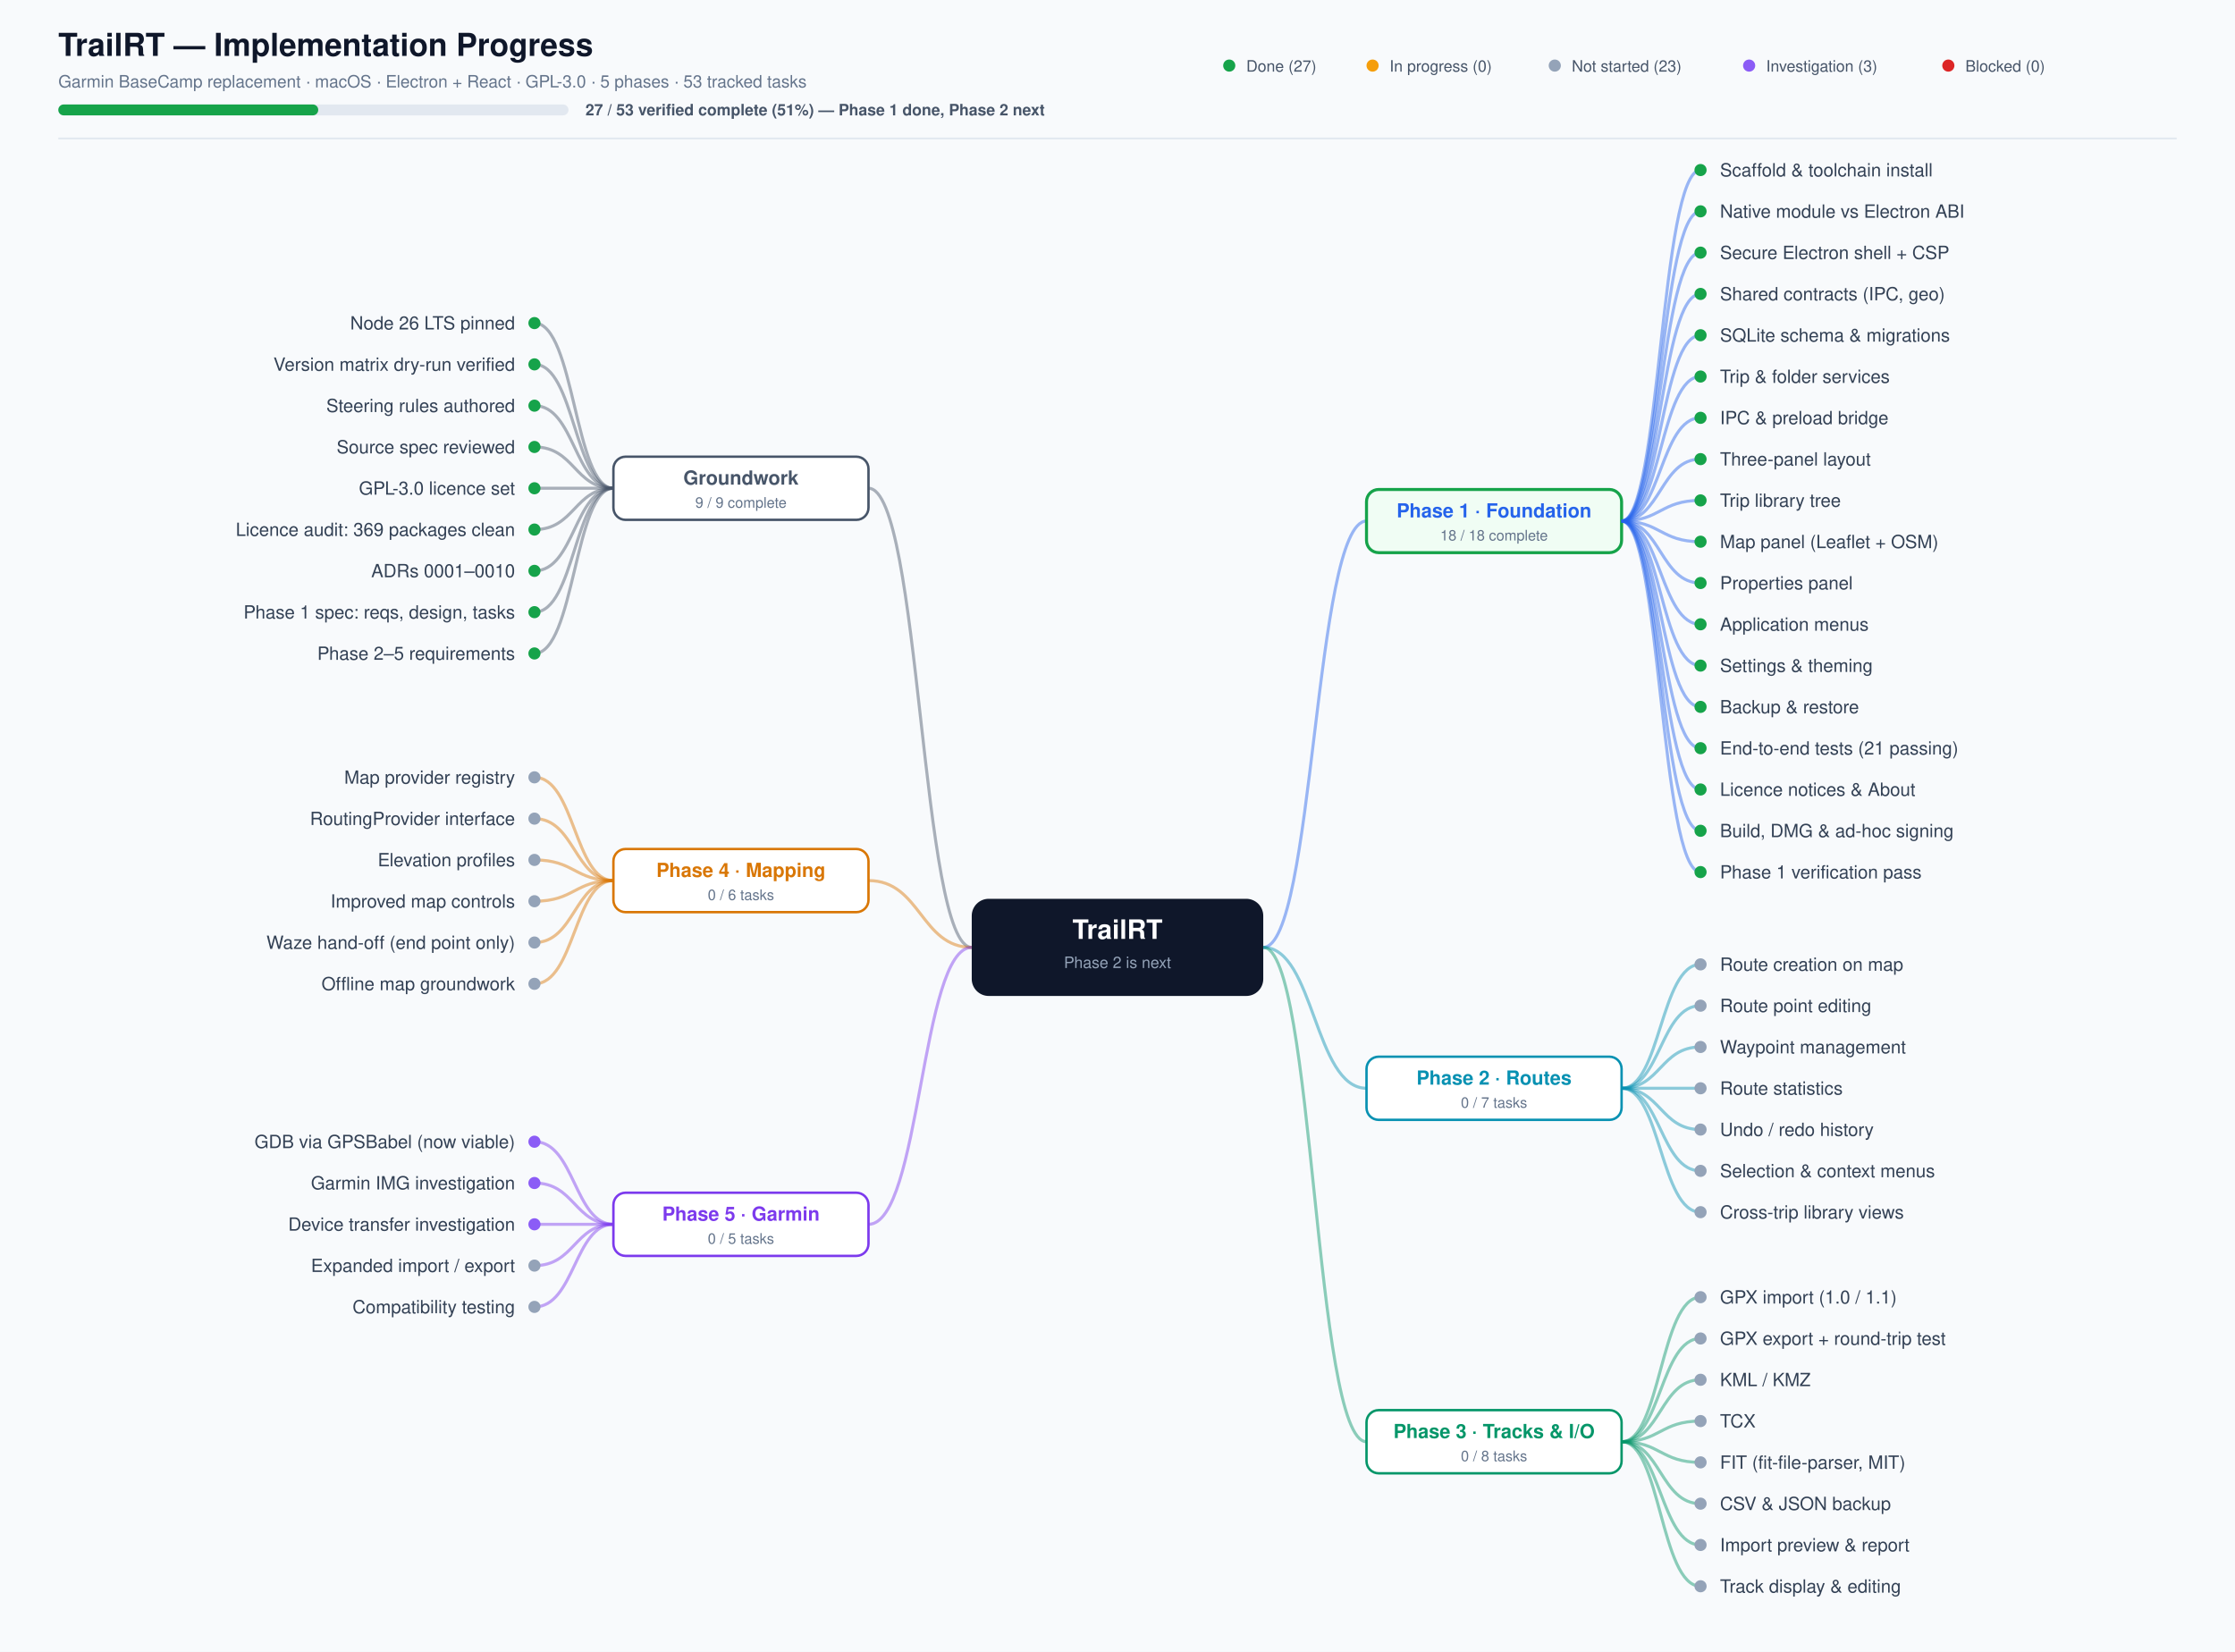
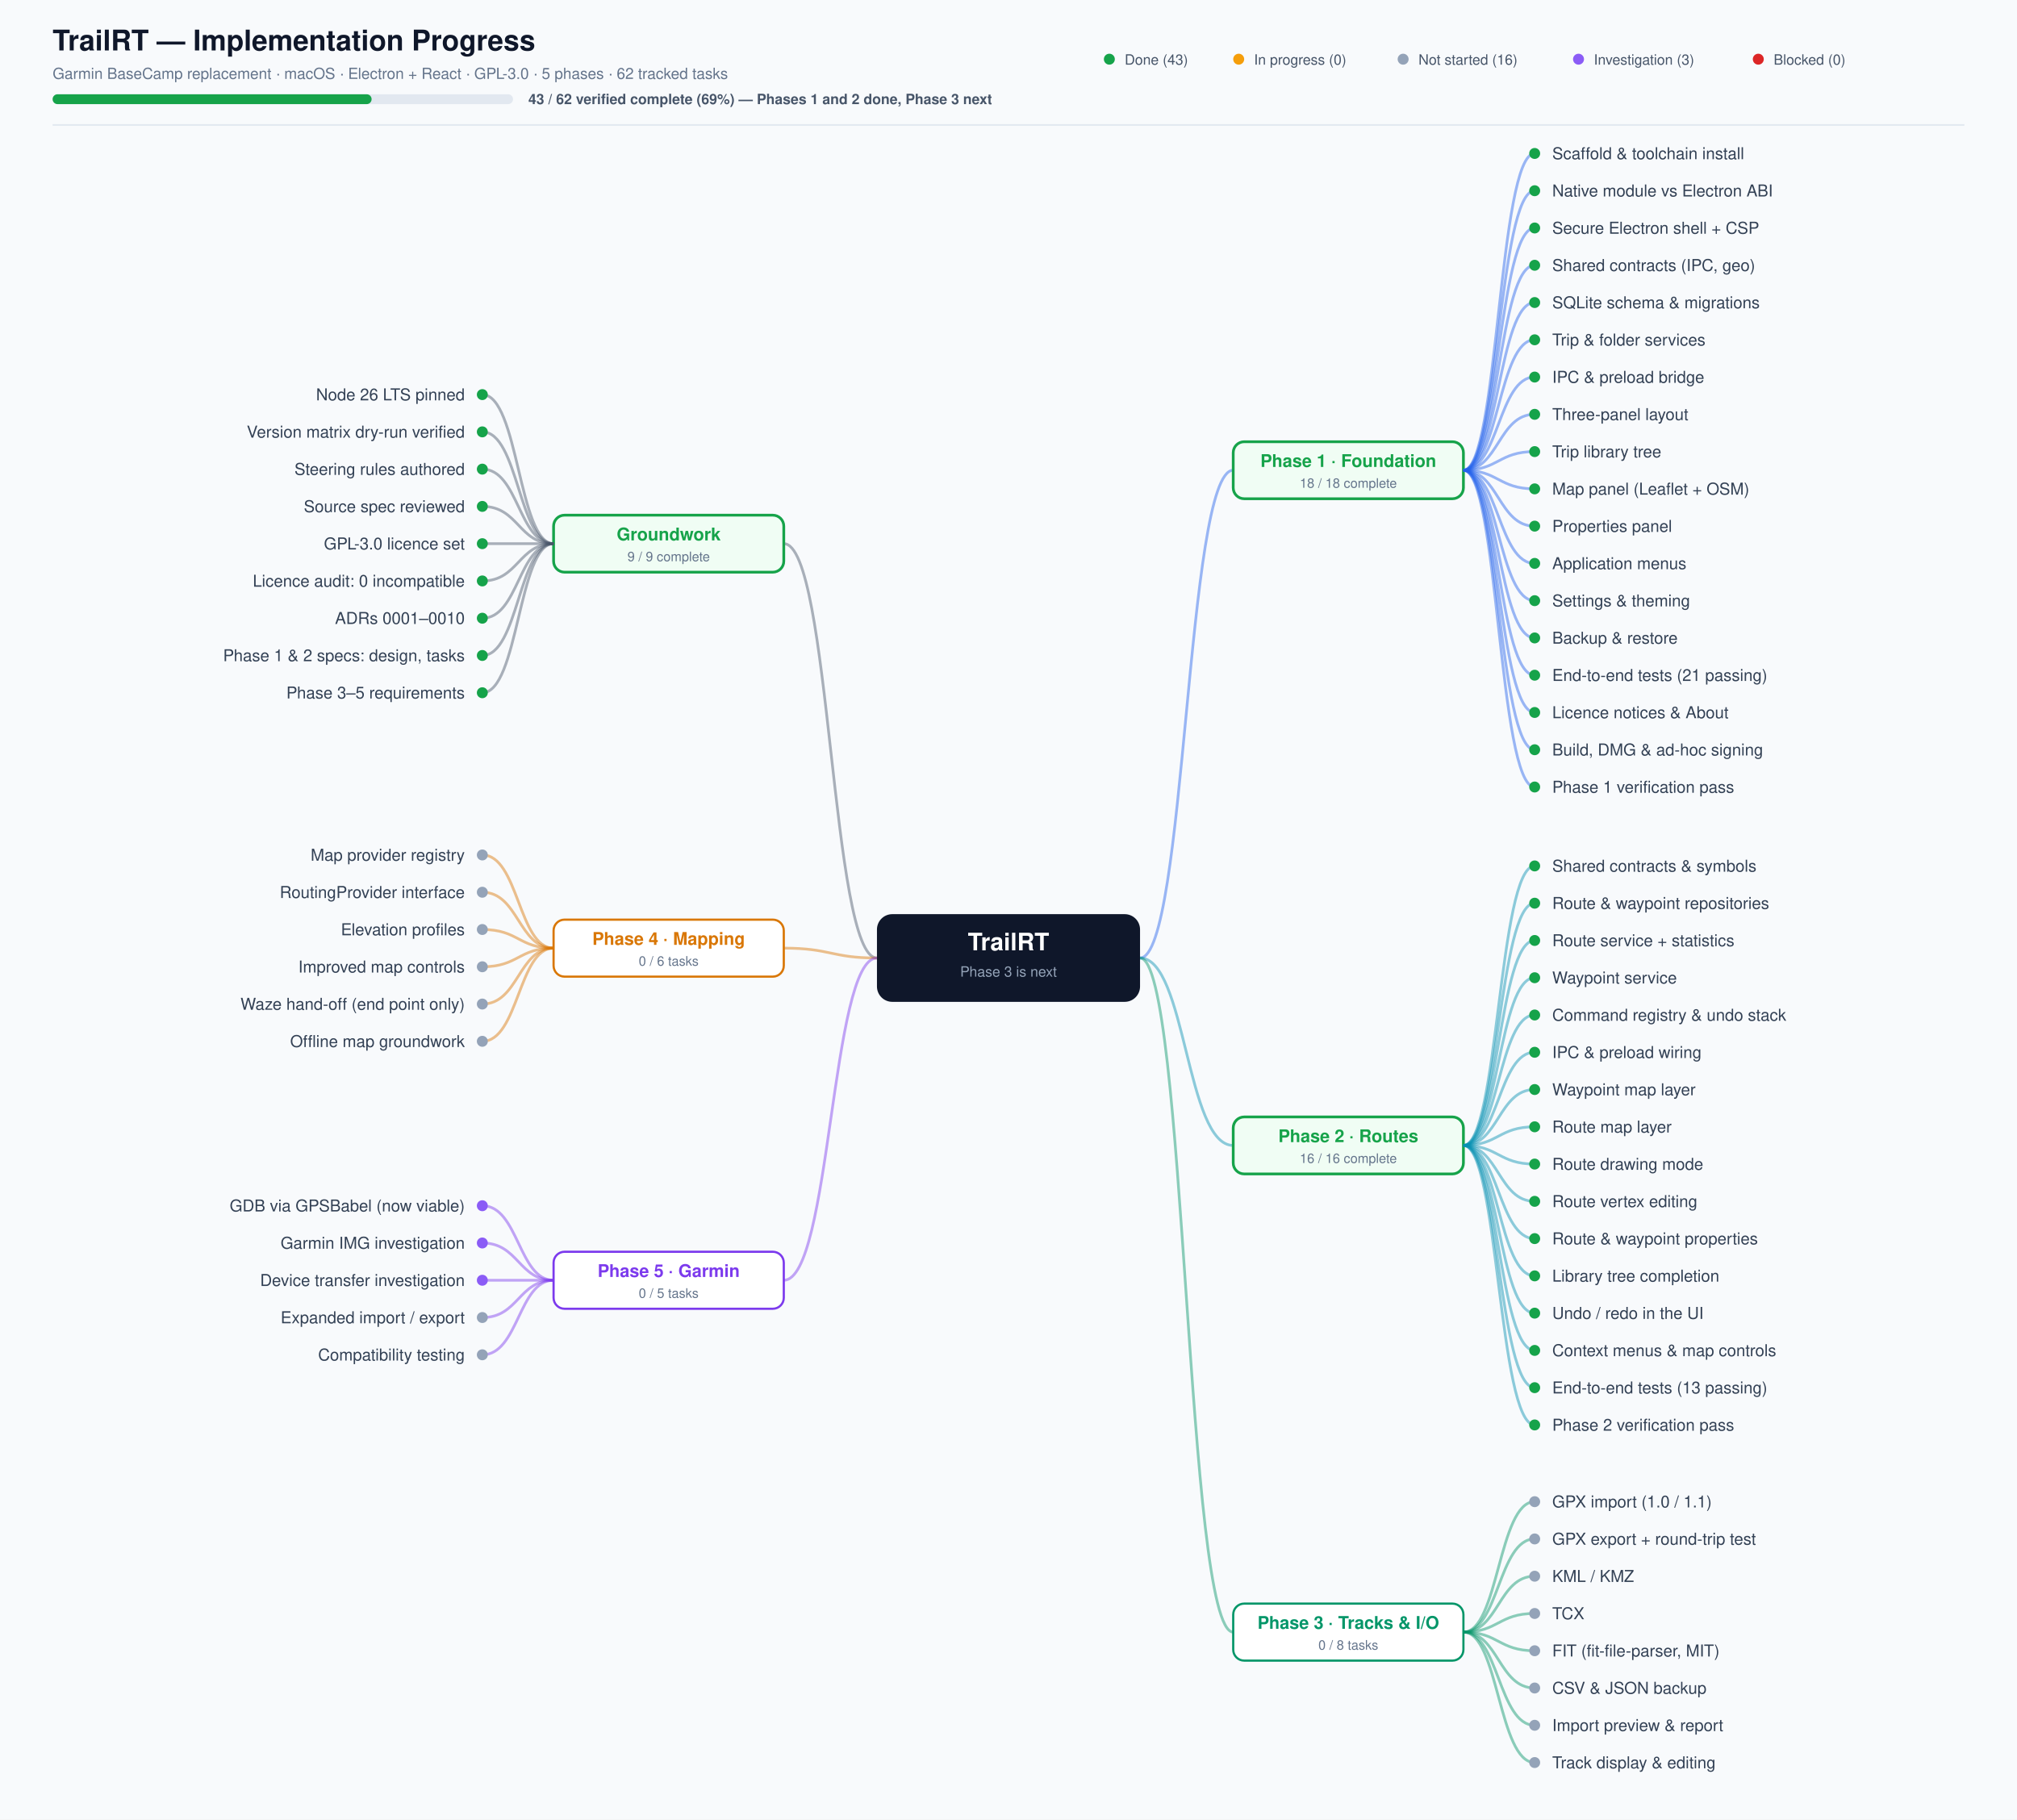
- <svg xmlns="http://www.w3.org/2000/svg" width="1840" height="1360" viewBox="0 0 1840 1360" font-family="-apple-system, BlinkMacSystemFont, 'Segoe UI', Helvetica, Arial, sans-serif">
+ <svg xmlns="http://www.w3.org/2000/svg" width="1840" height="1660" viewBox="0 0 1840 1660" font-family="-apple-system, BlinkMacSystemFont, 'Segoe UI', Helvetica, Arial, sans-serif">
  <style>
    .leaf      { font-size: 15px; fill: #334155; }
    .lr        { text-anchor: start; }
    .ll        { text-anchor: end; }
    .phase     { font-size: 16px; font-weight: 600; text-anchor: middle; }
    .count     { font-size: 12px; fill: #64748b; text-anchor: middle; }
    .link      { fill: none; stroke-width: 2.5; stroke-opacity: 0.45; }
    .legend    { font-size: 13px; fill: #475569; }
    .hdr       { font-size: 26px; font-weight: 700; fill: #0f172a; }
    .sub       { font-size: 14px; fill: #64748b; }
    .pct       { font-size: 13px; font-weight: 600; fill: #475569; }
  </style>
-   <rect width="1840" height="1360" fill="#f8fafc" />
+   <rect width="1840" height="1660" fill="#f8fafc" />
  <text class="hdr" x="48" y="46">TrailRT — Implementation Progress</text>
-   <text class="sub" x="48" y="72">Garmin BaseCamp replacement · macOS · Electron + React · GPL-3.0 · 5 phases · 53 tracked tasks</text>
+   <text class="sub" x="48" y="72">Garmin BaseCamp replacement · macOS · Electron + React · GPL-3.0 · 5 phases · 62 tracked tasks</text>
  <rect x="48" y="86" width="420" height="9" rx="4.5" fill="#e2e8f0" />
-   <rect x="48" y="86" width="214" height="9" rx="4.5" fill="#16a34a" />
-   <text class="pct" x="482" y="95">27 / 53 verified complete (51%) — Phase 1 done, Phase 2 next</text>
+   <rect x="48" y="86" width="291" height="9" rx="4.5" fill="#16a34a" />
+   <text class="pct" x="482" y="95">43 / 62 verified complete (69%) — Phases 1 and 2 done, Phase 3 next</text>
  <g class="legend">
    <circle cx="1012" cy="54" r="5" fill="#16a34a" />
-     <text x="1026" y="59">Done (27)</text>
+     <text x="1026" y="59">Done (43)</text>
    <circle cx="1130" cy="54" r="5" fill="#f59e0b" />
    <text x="1144" y="59">In progress (0)</text>
    <circle cx="1280" cy="54" r="5" fill="#94a3b8" />
-     <text x="1294" y="59">Not started (23)</text>
+     <text x="1294" y="59">Not started (16)</text>
    <circle cx="1440" cy="54" r="5" fill="#8b5cf6" />
    <text x="1454" y="59">Investigation (3)</text>
    <circle cx="1604" cy="54" r="5" fill="#dc2626" />
    <text x="1618" y="59">Blocked (0)</text>
  </g>
  <line x1="48" y1="114" x2="1792" y2="114" stroke="#e2e8f0" stroke-width="1.5" />
  <g transform="translate(0,120)">
-     <rect x="800" y="620" width="240" height="80" rx="14" fill="#0f172a" />
-     <text x="920" y="653" font-size="22" font-weight="700" fill="#ffffff" text-anchor="middle">TrailRT</text>
-     <text x="920" y="677" font-size="13" fill="#94a3b8" text-anchor="middle">Phase 2 is next</text>
-     <path class="link" stroke="#2563eb" d="M1040 660 C1082 660, 1082 309, 1125 309" />
-     <path class="link" stroke="#0891b2" d="M1040 660 C1082 660, 1082 776, 1125 776" />
-     <path class="link" stroke="#059669" d="M1040 660 C1082 660, 1082 1067, 1125 1067" />
-     <path class="link" stroke="#475569" d="M800 660 C758 660, 758 282, 715 282" />
-     <path class="link" stroke="#d97706" d="M800 660 C758 660, 758 605, 715 605" />
-     <path class="link" stroke="#7c3aed" d="M800 660 C758 660, 758 888, 715 888" />
+     <rect x="800" y="714" width="240" height="80" rx="14" fill="#0f172a" />
+     <text x="920" y="747" font-size="22" font-weight="700" fill="#ffffff" text-anchor="middle">TrailRT</text>
+     <text x="920" y="771" font-size="13" fill="#94a3b8" text-anchor="middle">Phase 3 is next</text>
+     <path class="link" stroke="#2563eb" d="M1040 754 C1082 754, 1082 309, 1125 309" />
+     <path class="link" stroke="#0891b2" d="M1040 754 C1082 754, 1082 925, 1125 925" />
+     <path class="link" stroke="#059669" d="M1040 754 C1082 754, 1082 1369, 1125 1369" />
+     <path class="link" stroke="#475569" d="M800 754 C758 754, 758 376, 715 376" />
+     <path class="link" stroke="#d97706" d="M800 754 C758 754, 758 745, 715 745" />
+     <path class="link" stroke="#7c3aed" d="M800 754 C758 754, 758 1048, 715 1048" />
    <rect x="1125" y="283" width="210" height="52" rx="10" fill="#f0fdf4" stroke="#16a34a" stroke-width="2.5" />
-     <text class="phase" x="1230" y="306" fill="#2563eb">Phase 1 · Foundation</text>
+     <text class="phase" x="1230" y="306" fill="#16a34a">Phase 1 · Foundation</text>
    <text class="count" x="1230" y="325">18 / 18 complete</text>
    <path class="link" stroke="#2563eb" d="M1335 309 C1367 309, 1367 20, 1400 20" />
    <path class="link" stroke="#2563eb" d="M1335 309 C1367 309, 1367 54, 1400 54" />
    <path class="link" stroke="#2563eb" d="M1335 309 C1367 309, 1367 88, 1400 88" />
    <path class="link" stroke="#2563eb" d="M1335 309 C1367 309, 1367 122, 1400 122" />
    <path class="link" stroke="#2563eb" d="M1335 309 C1367 309, 1367 156, 1400 156" />
    <path class="link" stroke="#2563eb" d="M1335 309 C1367 309, 1367 190, 1400 190" />
    <path class="link" stroke="#2563eb" d="M1335 309 C1367 309, 1367 224, 1400 224" />
    <path class="link" stroke="#2563eb" d="M1335 309 C1367 309, 1367 258, 1400 258" />
    <path class="link" stroke="#2563eb" d="M1335 309 C1367 309, 1367 292, 1400 292" />
    <path class="link" stroke="#2563eb" d="M1335 309 C1367 309, 1367 326, 1400 326" />
    <path class="link" stroke="#2563eb" d="M1335 309 C1367 309, 1367 360, 1400 360" />
    <path class="link" stroke="#2563eb" d="M1335 309 C1367 309, 1367 394, 1400 394" />
    <path class="link" stroke="#2563eb" d="M1335 309 C1367 309, 1367 428, 1400 428" />
    <path class="link" stroke="#2563eb" d="M1335 309 C1367 309, 1367 462, 1400 462" />
    <path class="link" stroke="#2563eb" d="M1335 309 C1367 309, 1367 496, 1400 496" />
    <path class="link" stroke="#2563eb" d="M1335 309 C1367 309, 1367 530, 1400 530" />
    <path class="link" stroke="#2563eb" d="M1335 309 C1367 309, 1367 564, 1400 564" />
    <path class="link" stroke="#2563eb" d="M1335 309 C1367 309, 1367 598, 1400 598" />
    <circle data-status="done" cx="1400" cy="20" r="5" fill="#16a34a" />
    <text class="leaf lr" x="1416" y="20" dy="0.35em">Scaffold &amp; toolchain install</text>
    <circle data-status="done" cx="1400" cy="54" r="5" fill="#16a34a" />
    <text class="leaf lr" x="1416" y="54" dy="0.35em">Native module vs Electron ABI</text>
    <circle data-status="done" cx="1400" cy="88" r="5" fill="#16a34a" />
    <text class="leaf lr" x="1416" y="88" dy="0.35em">Secure Electron shell + CSP</text>
    <circle data-status="done" cx="1400" cy="122" r="5" fill="#16a34a" />
    <text class="leaf lr" x="1416" y="122" dy="0.35em">Shared contracts (IPC, geo)</text>
    <circle data-status="done" cx="1400" cy="156" r="5" fill="#16a34a" />
    <text class="leaf lr" x="1416" y="156" dy="0.35em">SQLite schema &amp; migrations</text>
    <circle data-status="done" cx="1400" cy="190" r="5" fill="#16a34a" />
    <text class="leaf lr" x="1416" y="190" dy="0.35em">Trip &amp; folder services</text>
    <circle data-status="done" cx="1400" cy="224" r="5" fill="#16a34a" />
    <text class="leaf lr" x="1416" y="224" dy="0.35em">IPC &amp; preload bridge</text>
    <circle data-status="done" cx="1400" cy="258" r="5" fill="#16a34a" />
    <text class="leaf lr" x="1416" y="258" dy="0.35em">Three-panel layout</text>
    <circle data-status="done" cx="1400" cy="292" r="5" fill="#16a34a" />
    <text class="leaf lr" x="1416" y="292" dy="0.35em">Trip library tree</text>
    <circle data-status="done" cx="1400" cy="326" r="5" fill="#16a34a" />
    <text class="leaf lr" x="1416" y="326" dy="0.35em">Map panel (Leaflet + OSM)</text>
    <circle data-status="done" cx="1400" cy="360" r="5" fill="#16a34a" />
    <text class="leaf lr" x="1416" y="360" dy="0.35em">Properties panel</text>
    <circle data-status="done" cx="1400" cy="394" r="5" fill="#16a34a" />
    <text class="leaf lr" x="1416" y="394" dy="0.35em">Application menus</text>
    <circle data-status="done" cx="1400" cy="428" r="5" fill="#16a34a" />
    <text class="leaf lr" x="1416" y="428" dy="0.35em">Settings &amp; theming</text>
    <circle data-status="done" cx="1400" cy="462" r="5" fill="#16a34a" />
    <text class="leaf lr" x="1416" y="462" dy="0.35em">Backup &amp; restore</text>
    <circle data-status="done" cx="1400" cy="496" r="5" fill="#16a34a" />
    <text class="leaf lr" x="1416" y="496" dy="0.35em">End-to-end tests (21 passing)</text>
    <circle data-status="done" cx="1400" cy="530" r="5" fill="#16a34a" />
    <text class="leaf lr" x="1416" y="530" dy="0.35em">Licence notices &amp; About</text>
    <circle data-status="done" cx="1400" cy="564" r="5" fill="#16a34a" />
    <text class="leaf lr" x="1416" y="564" dy="0.35em">Build, DMG &amp; ad-hoc signing</text>
    <circle data-status="done" cx="1400" cy="598" r="5" fill="#16a34a" />
    <text class="leaf lr" x="1416" y="598" dy="0.35em">Phase 1 verification pass</text>
-     <rect x="1125" y="750" width="210" height="52" rx="10" fill="#ffffff" stroke="#0891b2" stroke-width="2" />
-     <text class="phase" x="1230" y="773" fill="#0891b2">Phase 2 · Routes</text>
-     <text class="count" x="1230" y="792">0 / 7 tasks</text>
-     <path class="link" stroke="#0891b2" d="M1335 776 C1367 776, 1367 674, 1400 674" />
-     <path class="link" stroke="#0891b2" d="M1335 776 C1367 776, 1367 708, 1400 708" />
-     <path class="link" stroke="#0891b2" d="M1335 776 C1367 776, 1367 742, 1400 742" />
-     <path class="link" stroke="#0891b2" d="M1335 776 C1367 776, 1367 776, 1400 776" />
-     <path class="link" stroke="#0891b2" d="M1335 776 C1367 776, 1367 810, 1400 810" />
-     <path class="link" stroke="#0891b2" d="M1335 776 C1367 776, 1367 844, 1400 844" />
-     <path class="link" stroke="#0891b2" d="M1335 776 C1367 776, 1367 878, 1400 878" />
-     <circle data-status="todo" cx="1400" cy="674" r="5" fill="#94a3b8" />
-     <text class="leaf lr" x="1416" y="674" dy="0.35em">Route creation on map</text>
-     <circle data-status="todo" cx="1400" cy="708" r="5" fill="#94a3b8" />
-     <text class="leaf lr" x="1416" y="708" dy="0.35em">Route point editing</text>
-     <circle data-status="todo" cx="1400" cy="742" r="5" fill="#94a3b8" />
-     <text class="leaf lr" x="1416" y="742" dy="0.35em">Waypoint management</text>
-     <circle data-status="todo" cx="1400" cy="776" r="5" fill="#94a3b8" />
-     <text class="leaf lr" x="1416" y="776" dy="0.35em">Route statistics</text>
-     <circle data-status="todo" cx="1400" cy="810" r="5" fill="#94a3b8" />
-     <text class="leaf lr" x="1416" y="810" dy="0.35em">Undo / redo history</text>
-     <circle data-status="todo" cx="1400" cy="844" r="5" fill="#94a3b8" />
-     <text class="leaf lr" x="1416" y="844" dy="0.35em">Selection &amp; context menus</text>
-     <circle data-status="todo" cx="1400" cy="878" r="5" fill="#94a3b8" />
-     <text class="leaf lr" x="1416" y="878" dy="0.35em">Cross-trip library views</text>
-     <rect x="1125" y="1041" width="210" height="52" rx="10" fill="#ffffff" stroke="#059669" stroke-width="2" />
-     <text class="phase" x="1230" y="1064" fill="#059669">Phase 3 · Tracks &amp; I/O</text>
-     <text class="count" x="1230" y="1083">0 / 8 tasks</text>
-     <path class="link" stroke="#059669" d="M1335 1067 C1367 1067, 1367 948, 1400 948" />
-     <path class="link" stroke="#059669" d="M1335 1067 C1367 1067, 1367 982, 1400 982" />
-     <path class="link" stroke="#059669" d="M1335 1067 C1367 1067, 1367 1016, 1400 1016" />
-     <path class="link" stroke="#059669" d="M1335 1067 C1367 1067, 1367 1050, 1400 1050" />
-     <path class="link" stroke="#059669" d="M1335 1067 C1367 1067, 1367 1084, 1400 1084" />
-     <path class="link" stroke="#059669" d="M1335 1067 C1367 1067, 1367 1118, 1400 1118" />
-     <path class="link" stroke="#059669" d="M1335 1067 C1367 1067, 1367 1152, 1400 1152" />
-     <path class="link" stroke="#059669" d="M1335 1067 C1367 1067, 1367 1186, 1400 1186" />
-     <circle data-status="todo" cx="1400" cy="948" r="5" fill="#94a3b8" />
-     <text class="leaf lr" x="1416" y="948" dy="0.35em">GPX import (1.0 / 1.1)</text>
-     <circle data-status="todo" cx="1400" cy="982" r="5" fill="#94a3b8" />
-     <text class="leaf lr" x="1416" y="982" dy="0.35em">GPX export + round-trip test</text>
-     <circle data-status="todo" cx="1400" cy="1016" r="5" fill="#94a3b8" />
-     <text class="leaf lr" x="1416" y="1016" dy="0.35em">KML / KMZ</text>
-     <circle data-status="todo" cx="1400" cy="1050" r="5" fill="#94a3b8" />
-     <text class="leaf lr" x="1416" y="1050" dy="0.35em">TCX</text>
-     <circle data-status="todo" cx="1400" cy="1084" r="5" fill="#94a3b8" />
-     <text class="leaf lr" x="1416" y="1084" dy="0.35em">FIT (fit-file-parser, MIT)</text>
-     <circle data-status="todo" cx="1400" cy="1118" r="5" fill="#94a3b8" />
-     <text class="leaf lr" x="1416" y="1118" dy="0.35em">CSV &amp; JSON backup</text>
-     <circle data-status="todo" cx="1400" cy="1152" r="5" fill="#94a3b8" />
-     <text class="leaf lr" x="1416" y="1152" dy="0.35em">Import preview &amp; report</text>
-     <circle data-status="todo" cx="1400" cy="1186" r="5" fill="#94a3b8" />
-     <text class="leaf lr" x="1416" y="1186" dy="0.35em">Track display &amp; editing</text>
-     <rect x="505" y="256" width="210" height="52" rx="10" fill="#ffffff" stroke="#475569" stroke-width="2" />
-     <text class="phase" x="610" y="279" fill="#475569">Groundwork</text>
-     <text class="count" x="610" y="298">9 / 9 complete</text>
-     <path class="link" stroke="#475569" d="M505 282 C473 282, 473 146, 440 146" />
-     <path class="link" stroke="#475569" d="M505 282 C473 282, 473 180, 440 180" />
-     <path class="link" stroke="#475569" d="M505 282 C473 282, 473 214, 440 214" />
-     <path class="link" stroke="#475569" d="M505 282 C473 282, 473 248, 440 248" />
-     <path class="link" stroke="#475569" d="M505 282 C473 282, 473 282, 440 282" />
-     <path class="link" stroke="#475569" d="M505 282 C473 282, 473 316, 440 316" />
-     <path class="link" stroke="#475569" d="M505 282 C473 282, 473 350, 440 350" />
-     <path class="link" stroke="#475569" d="M505 282 C473 282, 473 384, 440 384" />
-     <path class="link" stroke="#475569" d="M505 282 C473 282, 473 418, 440 418" />
-     <circle data-status="done" cx="440" cy="146" r="5" fill="#16a34a" />
-     <text class="leaf ll" x="424" y="146" dy="0.35em">Node 26 LTS pinned</text>
-     <circle data-status="done" cx="440" cy="180" r="5" fill="#16a34a" />
-     <text class="leaf ll" x="424" y="180" dy="0.35em">Version matrix dry-run verified</text>
-     <circle data-status="done" cx="440" cy="214" r="5" fill="#16a34a" />
-     <text class="leaf ll" x="424" y="214" dy="0.35em">Steering rules authored</text>
-     <circle data-status="done" cx="440" cy="248" r="5" fill="#16a34a" />
-     <text class="leaf ll" x="424" y="248" dy="0.35em">Source spec reviewed</text>
-     <circle data-status="done" cx="440" cy="282" r="5" fill="#16a34a" />
-     <text class="leaf ll" x="424" y="282" dy="0.35em">GPL-3.0 licence set</text>
-     <circle data-status="done" cx="440" cy="316" r="5" fill="#16a34a" />
-     <text class="leaf ll" x="424" y="316" dy="0.35em">Licence audit: 369 packages clean</text>
-     <circle data-status="done" cx="440" cy="350" r="5" fill="#16a34a" />
-     <text class="leaf ll" x="424" y="350" dy="0.35em">ADRs 0001–0010</text>
-     <circle data-status="done" cx="440" cy="384" r="5" fill="#16a34a" />
-     <text class="leaf ll" x="424" y="384" dy="0.35em">Phase 1 spec: reqs, design, tasks</text>
-     <circle data-status="done" cx="440" cy="418" r="5" fill="#16a34a" />
-     <text class="leaf ll" x="424" y="418" dy="0.35em">Phase 2–5 requirements</text>
-     <rect x="505" y="579" width="210" height="52" rx="10" fill="#ffffff" stroke="#d97706" stroke-width="2" />
-     <text class="phase" x="610" y="602" fill="#d97706">Phase 4 · Mapping</text>
-     <text class="count" x="610" y="621">0 / 6 tasks</text>
-     <path class="link" stroke="#d97706" d="M505 605 C473 605, 473 520, 440 520" />
-     <path class="link" stroke="#d97706" d="M505 605 C473 605, 473 554, 440 554" />
-     <path class="link" stroke="#d97706" d="M505 605 C473 605, 473 588, 440 588" />
-     <path class="link" stroke="#d97706" d="M505 605 C473 605, 473 622, 440 622" />
-     <path class="link" stroke="#d97706" d="M505 605 C473 605, 473 656, 440 656" />
-     <path class="link" stroke="#d97706" d="M505 605 C473 605, 473 690, 440 690" />
-     <circle data-status="todo" cx="440" cy="520" r="5" fill="#94a3b8" />
-     <text class="leaf ll" x="424" y="520" dy="0.35em">Map provider registry</text>
-     <circle data-status="todo" cx="440" cy="554" r="5" fill="#94a3b8" />
-     <text class="leaf ll" x="424" y="554" dy="0.35em">RoutingProvider interface</text>
-     <circle data-status="todo" cx="440" cy="588" r="5" fill="#94a3b8" />
-     <text class="leaf ll" x="424" y="588" dy="0.35em">Elevation profiles</text>
-     <circle data-status="todo" cx="440" cy="622" r="5" fill="#94a3b8" />
-     <text class="leaf ll" x="424" y="622" dy="0.35em">Improved map controls</text>
-     <circle data-status="todo" cx="440" cy="656" r="5" fill="#94a3b8" />
-     <text class="leaf ll" x="424" y="656" dy="0.35em">Waze hand-off (end point only)</text>
-     <circle data-status="todo" cx="440" cy="690" r="5" fill="#94a3b8" />
-     <text class="leaf ll" x="424" y="690" dy="0.35em">Offline map groundwork</text>
-     <rect x="505" y="862" width="210" height="52" rx="10" fill="#ffffff" stroke="#7c3aed" stroke-width="2" />
-     <text class="phase" x="610" y="885" fill="#7c3aed">Phase 5 · Garmin</text>
-     <text class="count" x="610" y="904">0 / 5 tasks</text>
-     <path class="link" stroke="#7c3aed" d="M505 888 C473 888, 473 820, 440 820" />
-     <path class="link" stroke="#7c3aed" d="M505 888 C473 888, 473 854, 440 854" />
-     <path class="link" stroke="#7c3aed" d="M505 888 C473 888, 473 888, 440 888" />
-     <path class="link" stroke="#7c3aed" d="M505 888 C473 888, 473 922, 440 922" />
-     <path class="link" stroke="#7c3aed" d="M505 888 C473 888, 473 956, 440 956" />
-     <circle data-status="investigation" cx="440" cy="820" r="5" fill="#8b5cf6" />
-     <text class="leaf ll" x="424" y="820" dy="0.35em">GDB via GPSBabel (now viable)</text>
-     <circle data-status="investigation" cx="440" cy="854" r="5" fill="#8b5cf6" />
-     <text class="leaf ll" x="424" y="854" dy="0.35em">Garmin IMG investigation</text>
-     <circle data-status="investigation" cx="440" cy="888" r="5" fill="#8b5cf6" />
-     <text class="leaf ll" x="424" y="888" dy="0.35em">Device transfer investigation</text>
-     <circle data-status="todo" cx="440" cy="922" r="5" fill="#94a3b8" />
-     <text class="leaf ll" x="424" y="922" dy="0.35em">Expanded import / export</text>
-     <circle data-status="todo" cx="440" cy="956" r="5" fill="#94a3b8" />
-     <text class="leaf ll" x="424" y="956" dy="0.35em">Compatibility testing</text>
+     <rect x="1125" y="899" width="210" height="52" rx="10" fill="#f0fdf4" stroke="#16a34a" stroke-width="2.5" />
+     <text class="phase" x="1230" y="922" fill="#16a34a">Phase 2 · Routes</text>
+     <text class="count" x="1230" y="941">16 / 16 complete</text>
+     <path class="link" stroke="#0891b2" d="M1335 925 C1367 925, 1367 670, 1400 670" />
+     <path class="link" stroke="#0891b2" d="M1335 925 C1367 925, 1367 704, 1400 704" />
+     <path class="link" stroke="#0891b2" d="M1335 925 C1367 925, 1367 738, 1400 738" />
+     <path class="link" stroke="#0891b2" d="M1335 925 C1367 925, 1367 772, 1400 772" />
+     <path class="link" stroke="#0891b2" d="M1335 925 C1367 925, 1367 806, 1400 806" />
+     <path class="link" stroke="#0891b2" d="M1335 925 C1367 925, 1367 840, 1400 840" />
+     <path class="link" stroke="#0891b2" d="M1335 925 C1367 925, 1367 874, 1400 874" />
+     <path class="link" stroke="#0891b2" d="M1335 925 C1367 925, 1367 908, 1400 908" />
+     <path class="link" stroke="#0891b2" d="M1335 925 C1367 925, 1367 942, 1400 942" />
+     <path class="link" stroke="#0891b2" d="M1335 925 C1367 925, 1367 976, 1400 976" />
+     <path class="link" stroke="#0891b2" d="M1335 925 C1367 925, 1367 1010, 1400 1010" />
+     <path class="link" stroke="#0891b2" d="M1335 925 C1367 925, 1367 1044, 1400 1044" />
+     <path class="link" stroke="#0891b2" d="M1335 925 C1367 925, 1367 1078, 1400 1078" />
+     <path class="link" stroke="#0891b2" d="M1335 925 C1367 925, 1367 1112, 1400 1112" />
+     <path class="link" stroke="#0891b2" d="M1335 925 C1367 925, 1367 1146, 1400 1146" />
+     <path class="link" stroke="#0891b2" d="M1335 925 C1367 925, 1367 1180, 1400 1180" />
+     <circle data-status="done" cx="1400" cy="670" r="5" fill="#16a34a" />
+     <text class="leaf lr" x="1416" y="670" dy="0.35em">Shared contracts &amp; symbols</text>
+     <circle data-status="done" cx="1400" cy="704" r="5" fill="#16a34a" />
+     <text class="leaf lr" x="1416" y="704" dy="0.35em">Route &amp; waypoint repositories</text>
+     <circle data-status="done" cx="1400" cy="738" r="5" fill="#16a34a" />
+     <text class="leaf lr" x="1416" y="738" dy="0.35em">Route service + statistics</text>
+     <circle data-status="done" cx="1400" cy="772" r="5" fill="#16a34a" />
+     <text class="leaf lr" x="1416" y="772" dy="0.35em">Waypoint service</text>
+     <circle data-status="done" cx="1400" cy="806" r="5" fill="#16a34a" />
+     <text class="leaf lr" x="1416" y="806" dy="0.35em">Command registry &amp; undo stack</text>
+     <circle data-status="done" cx="1400" cy="840" r="5" fill="#16a34a" />
+     <text class="leaf lr" x="1416" y="840" dy="0.35em">IPC &amp; preload wiring</text>
+     <circle data-status="done" cx="1400" cy="874" r="5" fill="#16a34a" />
+     <text class="leaf lr" x="1416" y="874" dy="0.35em">Waypoint map layer</text>
+     <circle data-status="done" cx="1400" cy="908" r="5" fill="#16a34a" />
+     <text class="leaf lr" x="1416" y="908" dy="0.35em">Route map layer</text>
+     <circle data-status="done" cx="1400" cy="942" r="5" fill="#16a34a" />
+     <text class="leaf lr" x="1416" y="942" dy="0.35em">Route drawing mode</text>
+     <circle data-status="done" cx="1400" cy="976" r="5" fill="#16a34a" />
+     <text class="leaf lr" x="1416" y="976" dy="0.35em">Route vertex editing</text>
+     <circle data-status="done" cx="1400" cy="1010" r="5" fill="#16a34a" />
+     <text class="leaf lr" x="1416" y="1010" dy="0.35em">Route &amp; waypoint properties</text>
+     <circle data-status="done" cx="1400" cy="1044" r="5" fill="#16a34a" />
+     <text class="leaf lr" x="1416" y="1044" dy="0.35em">Library tree completion</text>
+     <circle data-status="done" cx="1400" cy="1078" r="5" fill="#16a34a" />
+     <text class="leaf lr" x="1416" y="1078" dy="0.35em">Undo / redo in the UI</text>
+     <circle data-status="done" cx="1400" cy="1112" r="5" fill="#16a34a" />
+     <text class="leaf lr" x="1416" y="1112" dy="0.35em">Context menus &amp; map controls</text>
+     <circle data-status="done" cx="1400" cy="1146" r="5" fill="#16a34a" />
+     <text class="leaf lr" x="1416" y="1146" dy="0.35em">End-to-end tests (13 passing)</text>
+     <circle data-status="done" cx="1400" cy="1180" r="5" fill="#16a34a" />
+     <text class="leaf lr" x="1416" y="1180" dy="0.35em">Phase 2 verification pass</text>
+     <rect x="1125" y="1343" width="210" height="52" rx="10" fill="#ffffff" stroke="#059669" stroke-width="2" />
+     <text class="phase" x="1230" y="1366" fill="#059669">Phase 3 · Tracks &amp; I/O</text>
+     <text class="count" x="1230" y="1385">0 / 8 tasks</text>
+     <path class="link" stroke="#059669" d="M1335 1369 C1367 1369, 1367 1250, 1400 1250" />
+     <path class="link" stroke="#059669" d="M1335 1369 C1367 1369, 1367 1284, 1400 1284" />
+     <path class="link" stroke="#059669" d="M1335 1369 C1367 1369, 1367 1318, 1400 1318" />
+     <path class="link" stroke="#059669" d="M1335 1369 C1367 1369, 1367 1352, 1400 1352" />
+     <path class="link" stroke="#059669" d="M1335 1369 C1367 1369, 1367 1386, 1400 1386" />
+     <path class="link" stroke="#059669" d="M1335 1369 C1367 1369, 1367 1420, 1400 1420" />
+     <path class="link" stroke="#059669" d="M1335 1369 C1367 1369, 1367 1454, 1400 1454" />
+     <path class="link" stroke="#059669" d="M1335 1369 C1367 1369, 1367 1488, 1400 1488" />
+     <circle data-status="todo" cx="1400" cy="1250" r="5" fill="#94a3b8" />
+     <text class="leaf lr" x="1416" y="1250" dy="0.35em">GPX import (1.0 / 1.1)</text>
+     <circle data-status="todo" cx="1400" cy="1284" r="5" fill="#94a3b8" />
+     <text class="leaf lr" x="1416" y="1284" dy="0.35em">GPX export + round-trip test</text>
+     <circle data-status="todo" cx="1400" cy="1318" r="5" fill="#94a3b8" />
+     <text class="leaf lr" x="1416" y="1318" dy="0.35em">KML / KMZ</text>
+     <circle data-status="todo" cx="1400" cy="1352" r="5" fill="#94a3b8" />
+     <text class="leaf lr" x="1416" y="1352" dy="0.35em">TCX</text>
+     <circle data-status="todo" cx="1400" cy="1386" r="5" fill="#94a3b8" />
+     <text class="leaf lr" x="1416" y="1386" dy="0.35em">FIT (fit-file-parser, MIT)</text>
+     <circle data-status="todo" cx="1400" cy="1420" r="5" fill="#94a3b8" />
+     <text class="leaf lr" x="1416" y="1420" dy="0.35em">CSV &amp; JSON backup</text>
+     <circle data-status="todo" cx="1400" cy="1454" r="5" fill="#94a3b8" />
+     <text class="leaf lr" x="1416" y="1454" dy="0.35em">Import preview &amp; report</text>
+     <circle data-status="todo" cx="1400" cy="1488" r="5" fill="#94a3b8" />
+     <text class="leaf lr" x="1416" y="1488" dy="0.35em">Track display &amp; editing</text>
+     <rect x="505" y="350" width="210" height="52" rx="10" fill="#f0fdf4" stroke="#16a34a" stroke-width="2.5" />
+     <text class="phase" x="610" y="373" fill="#16a34a">Groundwork</text>
+     <text class="count" x="610" y="392">9 / 9 complete</text>
+     <path class="link" stroke="#475569" d="M505 376 C473 376, 473 240, 440 240" />
+     <path class="link" stroke="#475569" d="M505 376 C473 376, 473 274, 440 274" />
+     <path class="link" stroke="#475569" d="M505 376 C473 376, 473 308, 440 308" />
+     <path class="link" stroke="#475569" d="M505 376 C473 376, 473 342, 440 342" />
+     <path class="link" stroke="#475569" d="M505 376 C473 376, 473 376, 440 376" />
+     <path class="link" stroke="#475569" d="M505 376 C473 376, 473 410, 440 410" />
+     <path class="link" stroke="#475569" d="M505 376 C473 376, 473 444, 440 444" />
+     <path class="link" stroke="#475569" d="M505 376 C473 376, 473 478, 440 478" />
+     <path class="link" stroke="#475569" d="M505 376 C473 376, 473 512, 440 512" />
+     <circle data-status="done" cx="440" cy="240" r="5" fill="#16a34a" />
+     <text class="leaf ll" x="424" y="240" dy="0.35em">Node 26 LTS pinned</text>
+     <circle data-status="done" cx="440" cy="274" r="5" fill="#16a34a" />
+     <text class="leaf ll" x="424" y="274" dy="0.35em">Version matrix dry-run verified</text>
+     <circle data-status="done" cx="440" cy="308" r="5" fill="#16a34a" />
+     <text class="leaf ll" x="424" y="308" dy="0.35em">Steering rules authored</text>
+     <circle data-status="done" cx="440" cy="342" r="5" fill="#16a34a" />
+     <text class="leaf ll" x="424" y="342" dy="0.35em">Source spec reviewed</text>
+     <circle data-status="done" cx="440" cy="376" r="5" fill="#16a34a" />
+     <text class="leaf ll" x="424" y="376" dy="0.35em">GPL-3.0 licence set</text>
+     <circle data-status="done" cx="440" cy="410" r="5" fill="#16a34a" />
+     <text class="leaf ll" x="424" y="410" dy="0.35em">Licence audit: 0 incompatible</text>
+     <circle data-status="done" cx="440" cy="444" r="5" fill="#16a34a" />
+     <text class="leaf ll" x="424" y="444" dy="0.35em">ADRs 0001–0010</text>
+     <circle data-status="done" cx="440" cy="478" r="5" fill="#16a34a" />
+     <text class="leaf ll" x="424" y="478" dy="0.35em">Phase 1 &amp; 2 specs: design, tasks</text>
+     <circle data-status="done" cx="440" cy="512" r="5" fill="#16a34a" />
+     <text class="leaf ll" x="424" y="512" dy="0.35em">Phase 3–5 requirements</text>
+     <rect x="505" y="719" width="210" height="52" rx="10" fill="#ffffff" stroke="#d97706" stroke-width="2" />
+     <text class="phase" x="610" y="742" fill="#d97706">Phase 4 · Mapping</text>
+     <text class="count" x="610" y="761">0 / 6 tasks</text>
+     <path class="link" stroke="#d97706" d="M505 745 C473 745, 473 660, 440 660" />
+     <path class="link" stroke="#d97706" d="M505 745 C473 745, 473 694, 440 694" />
+     <path class="link" stroke="#d97706" d="M505 745 C473 745, 473 728, 440 728" />
+     <path class="link" stroke="#d97706" d="M505 745 C473 745, 473 762, 440 762" />
+     <path class="link" stroke="#d97706" d="M505 745 C473 745, 473 796, 440 796" />
+     <path class="link" stroke="#d97706" d="M505 745 C473 745, 473 830, 440 830" />
+     <circle data-status="todo" cx="440" cy="660" r="5" fill="#94a3b8" />
+     <text class="leaf ll" x="424" y="660" dy="0.35em">Map provider registry</text>
+     <circle data-status="todo" cx="440" cy="694" r="5" fill="#94a3b8" />
+     <text class="leaf ll" x="424" y="694" dy="0.35em">RoutingProvider interface</text>
+     <circle data-status="todo" cx="440" cy="728" r="5" fill="#94a3b8" />
+     <text class="leaf ll" x="424" y="728" dy="0.35em">Elevation profiles</text>
+     <circle data-status="todo" cx="440" cy="762" r="5" fill="#94a3b8" />
+     <text class="leaf ll" x="424" y="762" dy="0.35em">Improved map controls</text>
+     <circle data-status="todo" cx="440" cy="796" r="5" fill="#94a3b8" />
+     <text class="leaf ll" x="424" y="796" dy="0.35em">Waze hand-off (end point only)</text>
+     <circle data-status="todo" cx="440" cy="830" r="5" fill="#94a3b8" />
+     <text class="leaf ll" x="424" y="830" dy="0.35em">Offline map groundwork</text>
+     <rect x="505" y="1022" width="210" height="52" rx="10" fill="#ffffff" stroke="#7c3aed" stroke-width="2" />
+     <text class="phase" x="610" y="1045" fill="#7c3aed">Phase 5 · Garmin</text>
+     <text class="count" x="610" y="1064">0 / 5 tasks</text>
+     <path class="link" stroke="#7c3aed" d="M505 1048 C473 1048, 473 980, 440 980" />
+     <path class="link" stroke="#7c3aed" d="M505 1048 C473 1048, 473 1014, 440 1014" />
+     <path class="link" stroke="#7c3aed" d="M505 1048 C473 1048, 473 1048, 440 1048" />
+     <path class="link" stroke="#7c3aed" d="M505 1048 C473 1048, 473 1082, 440 1082" />
+     <path class="link" stroke="#7c3aed" d="M505 1048 C473 1048, 473 1116, 440 1116" />
+     <circle data-status="investigation" cx="440" cy="980" r="5" fill="#8b5cf6" />
+     <text class="leaf ll" x="424" y="980" dy="0.35em">GDB via GPSBabel (now viable)</text>
+     <circle data-status="investigation" cx="440" cy="1014" r="5" fill="#8b5cf6" />
+     <text class="leaf ll" x="424" y="1014" dy="0.35em">Garmin IMG investigation</text>
+     <circle data-status="investigation" cx="440" cy="1048" r="5" fill="#8b5cf6" />
+     <text class="leaf ll" x="424" y="1048" dy="0.35em">Device transfer investigation</text>
+     <circle data-status="todo" cx="440" cy="1082" r="5" fill="#94a3b8" />
+     <text class="leaf ll" x="424" y="1082" dy="0.35em">Expanded import / export</text>
+     <circle data-status="todo" cx="440" cy="1116" r="5" fill="#94a3b8" />
+     <text class="leaf ll" x="424" y="1116" dy="0.35em">Compatibility testing</text>
  </g>
</svg>
